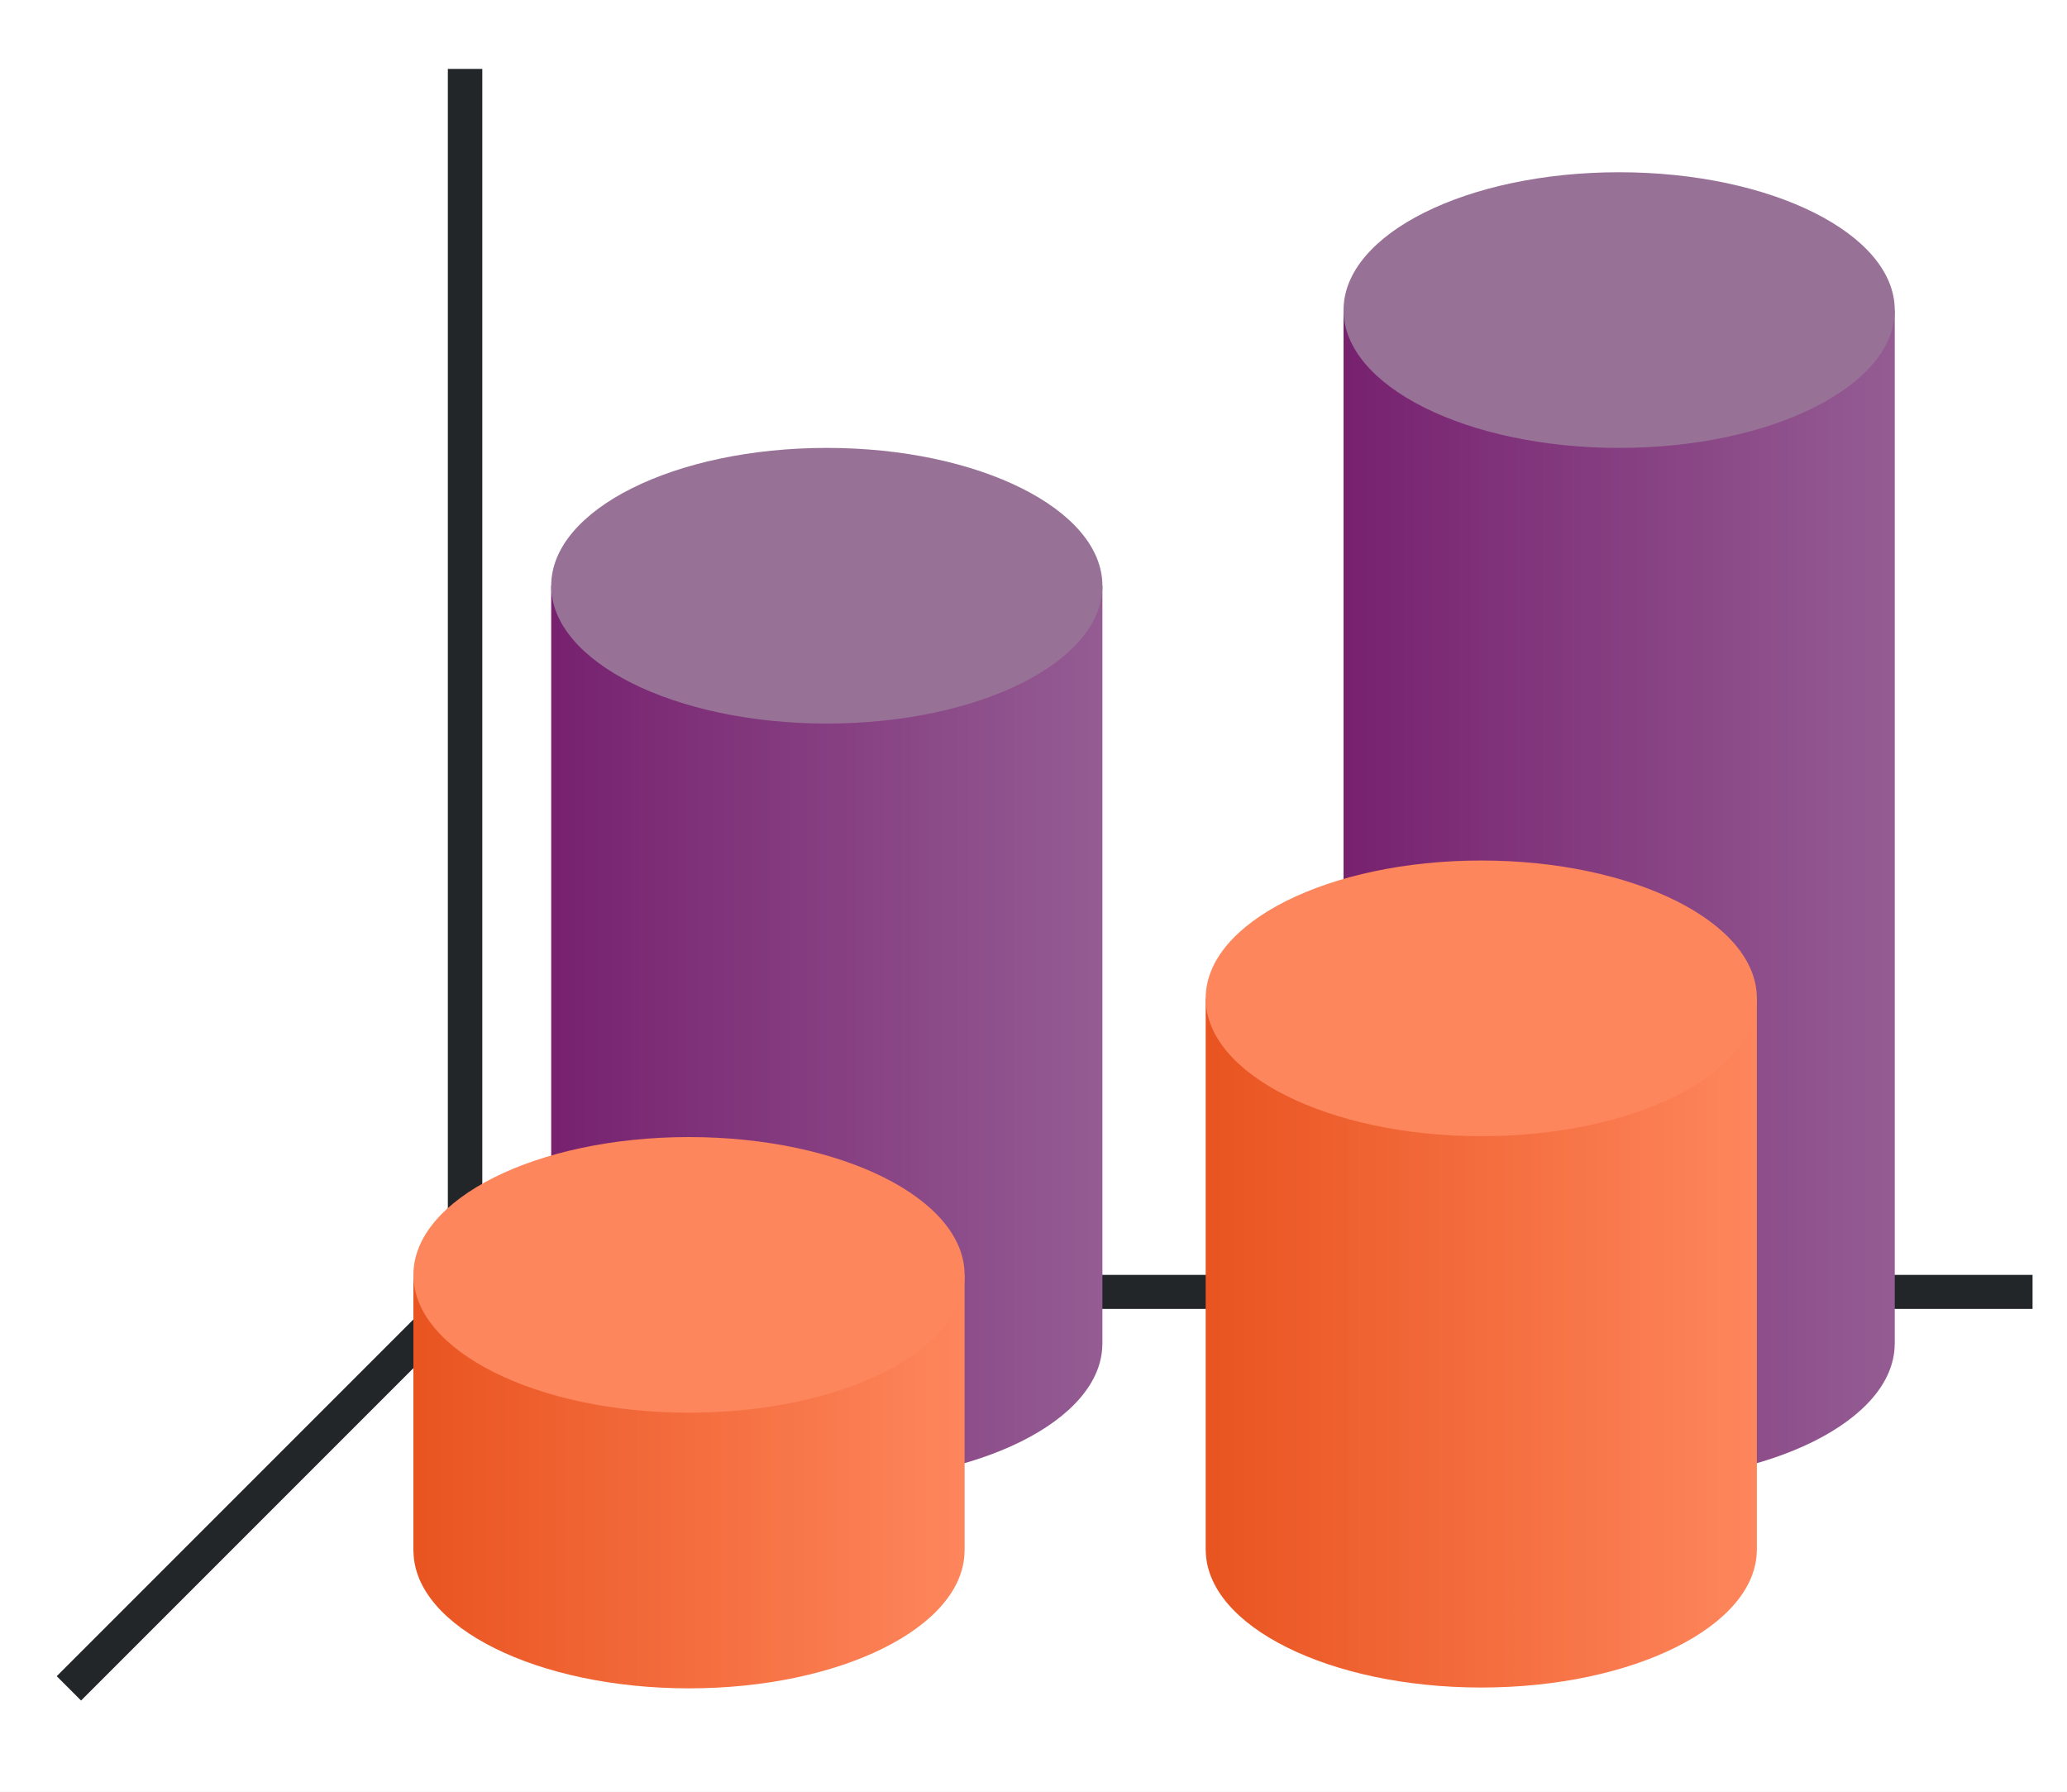
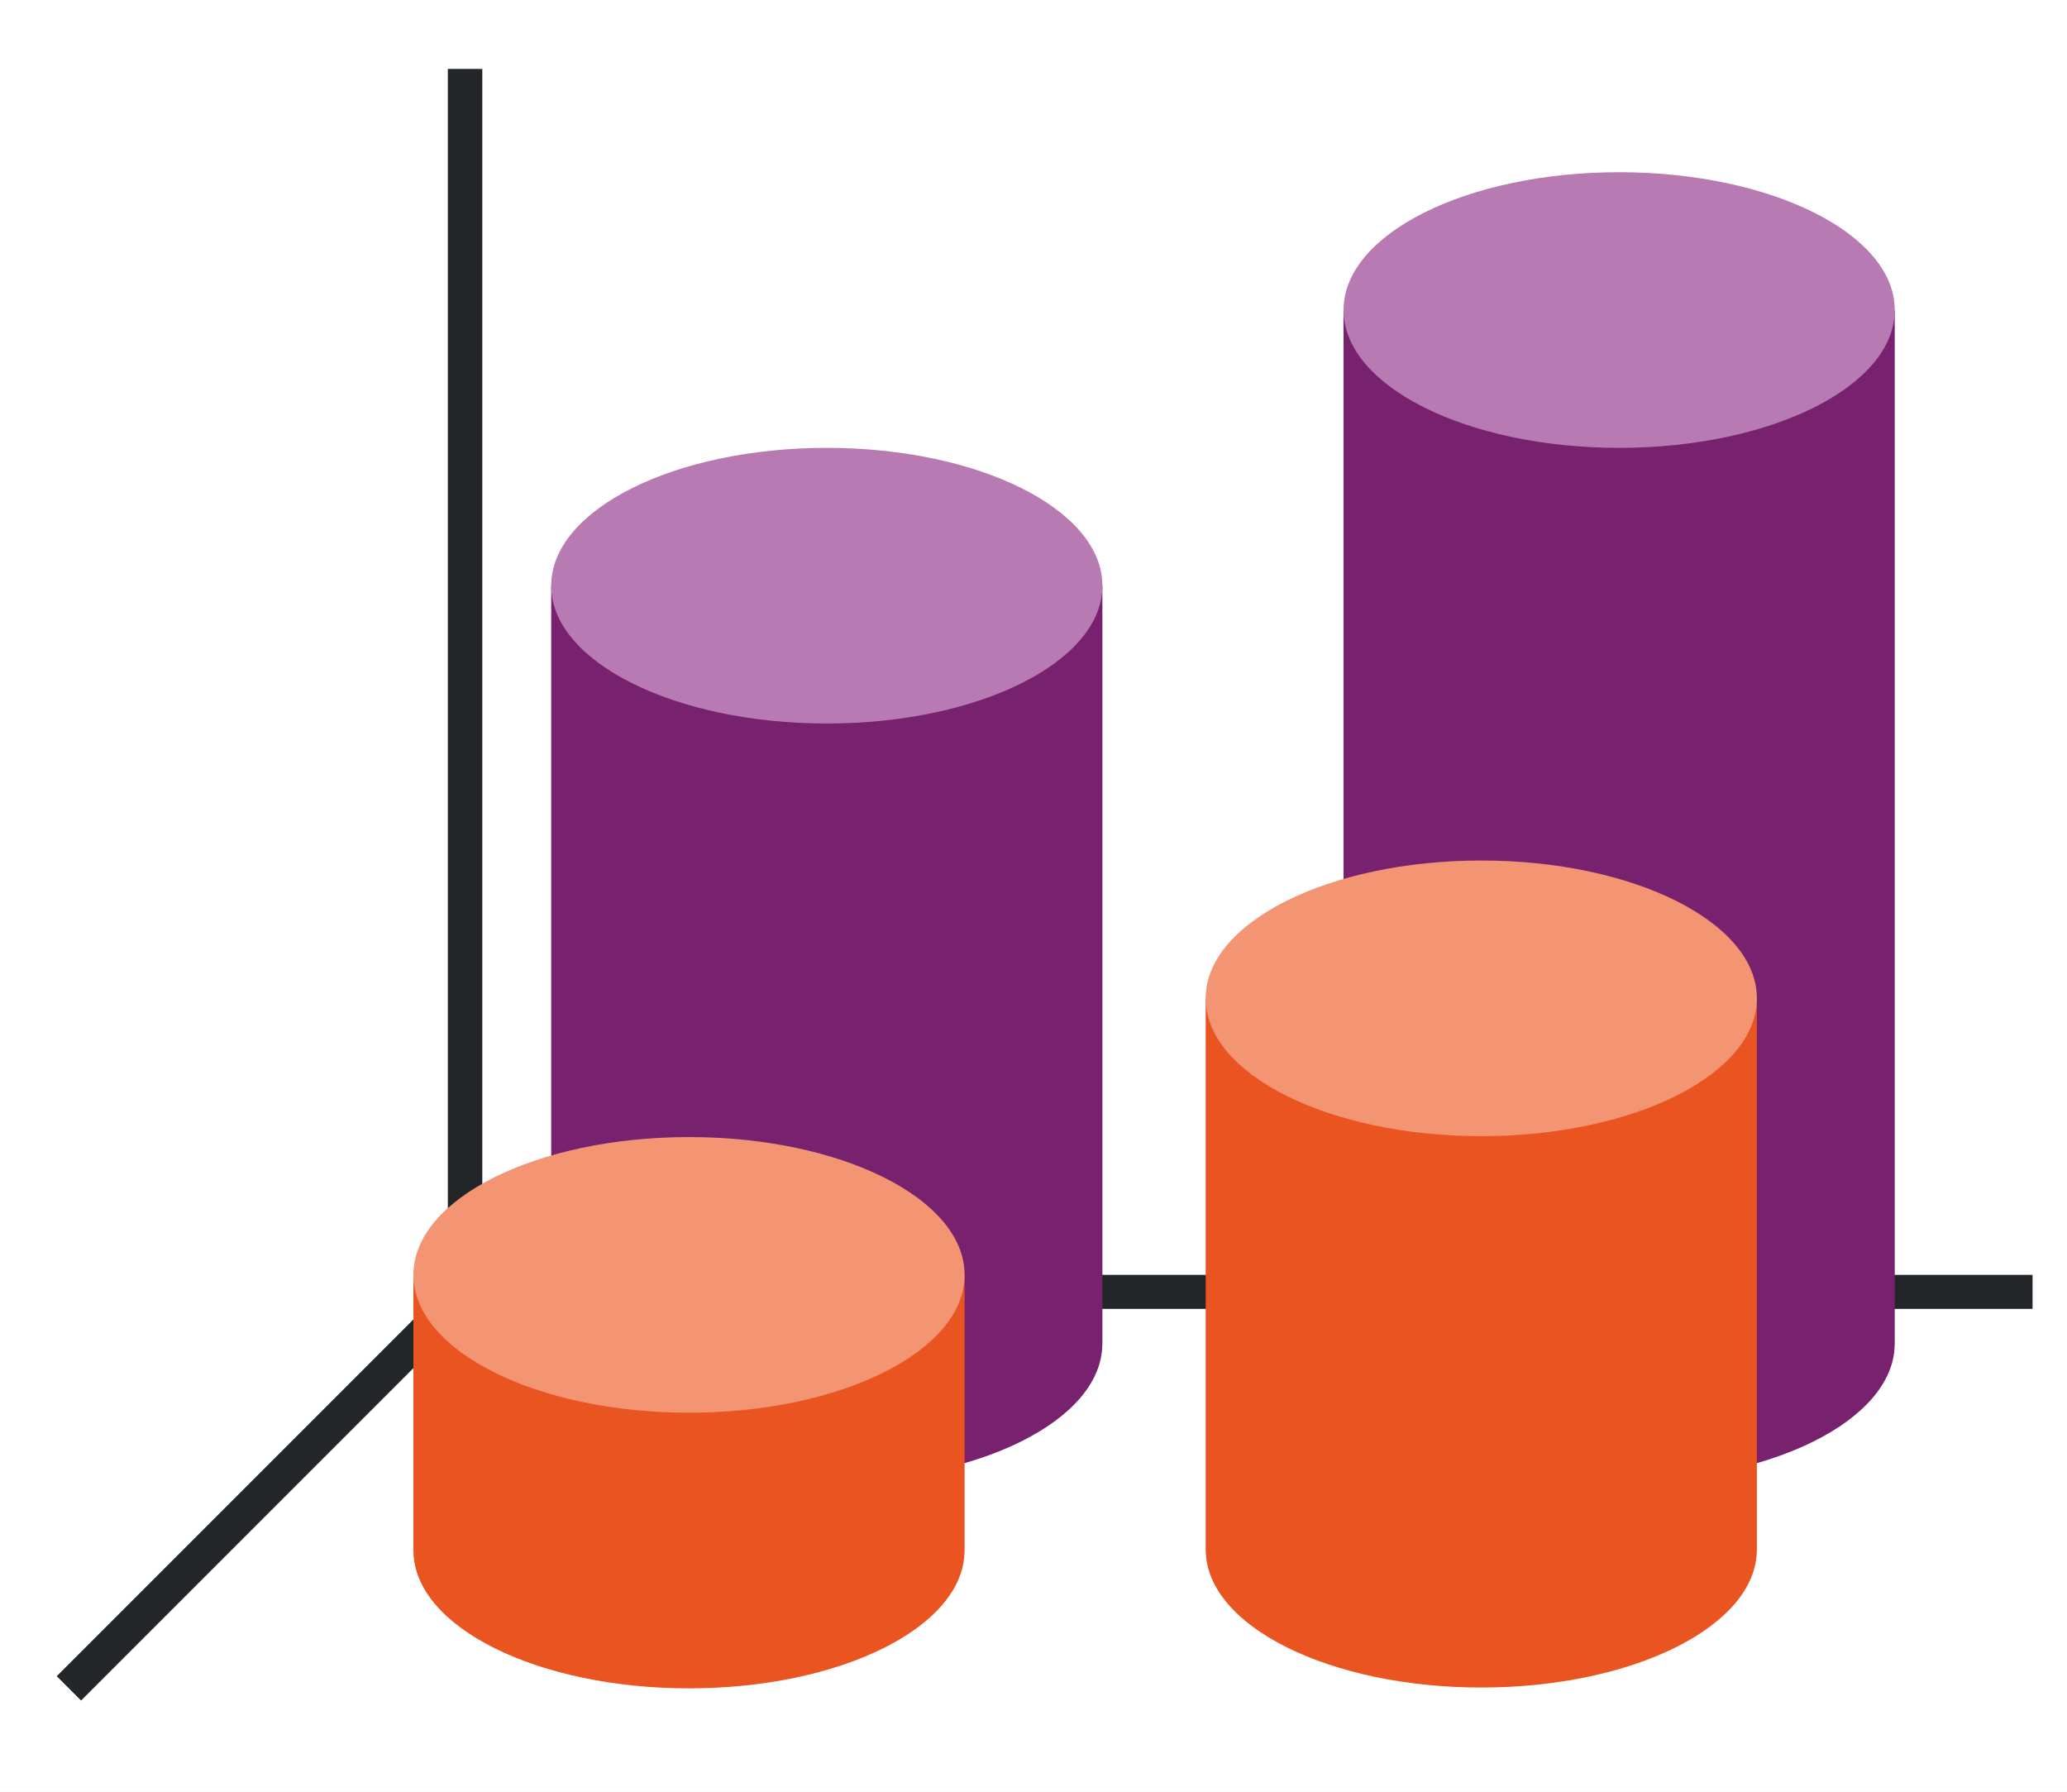
- <svg xmlns="http://www.w3.org/2000/svg" xmlns:xlink="http://www.w3.org/1999/xlink" height="52" width="60">
+ <svg xmlns="http://www.w3.org/2000/svg" height="52" width="60">
  <linearGradient id="b">
    <stop offset="0" stop-color="#77216F" />
    <stop offset="1" stop-color="#945c93" />
  </linearGradient>
  <linearGradient id="a">
    <stop offset="0" stop-color="#e95420" />
    <stop offset="1" stop-color="#fe865c" />
  </linearGradient>
-   <linearGradient id="d" gradientTransform="matrix(.88889 0 0 .5212 4.889 496.343)" gradientUnits="userSpaceOnUse" x1="8" x2="26" xlink:href="#a" y1="1043.862" y2="1043.862" />
-   <linearGradient id="f" gradientTransform="matrix(.88889 0 0 .5212 27.887 496.317)" gradientUnits="userSpaceOnUse" x1="8" x2="26" xlink:href="#a" y1="1043.862" y2="1043.862" />
-   <linearGradient id="e" gradientTransform="matrix(.88889 0 0 .5212 31.889 490.341)" gradientUnits="userSpaceOnUse" x1="8" x2="26" xlink:href="#b" y1="1043.862" y2="1043.862" />
-   <linearGradient id="c" gradientTransform="matrix(.88889 0 0 .5212 8.889 -510.02)" gradientUnits="userSpaceOnUse" x1="8" x2="26" xlink:href="#b" y1="1043.862" y2="1043.862" />
-   <g transform="translate(0 -1000.362)">
-     <path d="M0 1000.362h60v52H0z" fill="#fff" />
-     <path d="M14 1037.362l-12 12" fill="none" stroke="#232629" />
-     <path d="M13 1037.362h46v.988H13z" fill="#232629" />
-     <path d="M13 1002.362h1v36h-1z" fill="#232629" />
-     <path d="M16 17a8 4 0 000 .014 8 4.512 0 000 .011V25a8 4 0 000 .014 8 4.512 0 000 .011 8 4.512 0 000 .002V31a8 4 0 000 .016 8 4.512 0 000 .011V33a8 4 0 000 .014 8 4.512 0 000 .013v5.975a8 4 0 000 .014 8 4.512 0 000 .011h.002A8 4 0 0024 43a8 4 0 007.998-3.975H32a8 4.512 0 00-.002-.013A8 4 0 0032 39V17z" fill="url(#c)" transform="translate(0 1000.362)" />
-     <path d="M12 1037.362v8a8 4 0 000 .014 8 4.512 0 000 .012h.002a8 4 0 007.998 3.974 8 4 0 007.998-3.974H28a8 4.512 0 00-.002-.014 8 4 0 00.002-.012v-8H12z" fill="url(#d)" />
-     <ellipse cx="24" cy="1017.361" fill="#987197" rx="8" ry="4" />
-     <ellipse cx="20" cy="1037.362" fill="#fe865c" rx="8" ry="4" />
-     <path d="M39 1009.362v7.998a8 4 0 000 .016 8 4.512 0 000 .012v7.975a8 4 0 000 .014 8 4.512 0 000 .012v5.972a8 4 0 000 .016 8 4.512 0 000 .012v7.975a8 4 0 000 .014 8 4.512 0 000 .012h.002a8 4 0 007.998 3.972 8 4 0 007.998-3.974H55a8 4.512 0 00-.002-.014 8 4 0 00.002-.012v-29.999H39z" fill="url(#e)" />
-     <path d="M34.998 1029.337v8a8 4 0 000 .014 8 4.512 0 000 .012v7.974a8 4 0 000 .014 8 4.512 0 000 .012H35a8 4 0 007.998 3.975 8 4 0 007.998-3.975h.002a8 4.512 0 00-.002-.014 8 4 0 00.002-.012v-15.999h-16z" fill="url(#f)" />
-     <ellipse cx="47" cy="1009.361" fill="#987197" rx="8" ry="4" />
-     <ellipse cx="42.998" cy="1029.336" fill="#fe865c" rx="8" ry="4" />
-   </g>
+   <path d="M0 0h60v52H0z" fill="#fff" />
+   <path d="M14 37L2 49" fill="none" stroke="#232629" />
+   <path d="M13 37h46v.987H13z" fill="#232629" />
+   <path d="M13 2h1v36h-1z" fill="#232629" />
+   <path d="M16 17a8 4 0 000 .014 8 4.512 0 000 .011V25a8 4 0 000 .014 8 4.512 0 000 .011 8 4.512 0 000 .002V31a8 4 0 000 .016 8 4.512 0 000 .011V33a8 4 0 000 .014 8 4.512 0 000 .013v5.975a8 4 0 000 .014 8 4.512 0 000 .011h.002A8 4 0 0024 43a8 4 0 007.998-3.974H32a8 4.512 0 00-.002-.014A8 4 0 0032 39V17z" fill="#77216f" />
+   <path d="M12 37v8a8 4 0 000 .014 8 4.512 0 000 .012h.002A8 4 0 0020 49a8 4 0 007.998-3.975H28a8 4.512 0 00-.002-.014A8 4 0 0028 45v-8H12z" fill="#e95420" />
+   <ellipse cx="24" cy="16.998" fill="#b87ab2" rx="8" ry="4" />
+   <ellipse cx="20" cy="37" fill="#f39472" rx="8" ry="4" />
+   <path d="M39 9v7.998a8 4 0 000 .016 8 4.512 0 000 .012v7.975a8 4 0 000 .014 8 4.512 0 000 .012v5.972a8 4 0 000 .016 8 4.512 0 000 .012v7.975a8 4 0 000 .014 8 4.512 0 000 .012h.002A8 4 0 0047 43a8 4 0 007.998-3.975H55a8 4.512 0 00-.002-.014A8 4 0 0055 39V9.001H39z" fill="#77216f" />
+   <path d="M34.998 28.975v8a8 4 0 000 .014 8 4.512 0 000 .012v7.974a8 4 0 000 .014 8 4.512 0 000 .012H35a8 4 0 007.998 3.975A8 4 0 0050.996 45h.002a8 4.512 0 00-.002-.014 8 4 0 00.002-.012V28.976h-16z" fill="#e95420" />
+   <ellipse cx="47" cy="8.998" fill="#b87ab2" rx="8" ry="4" />
+   <ellipse cx="42.998" cy="28.974" fill="#f39472" rx="8" ry="4" />
</svg>
